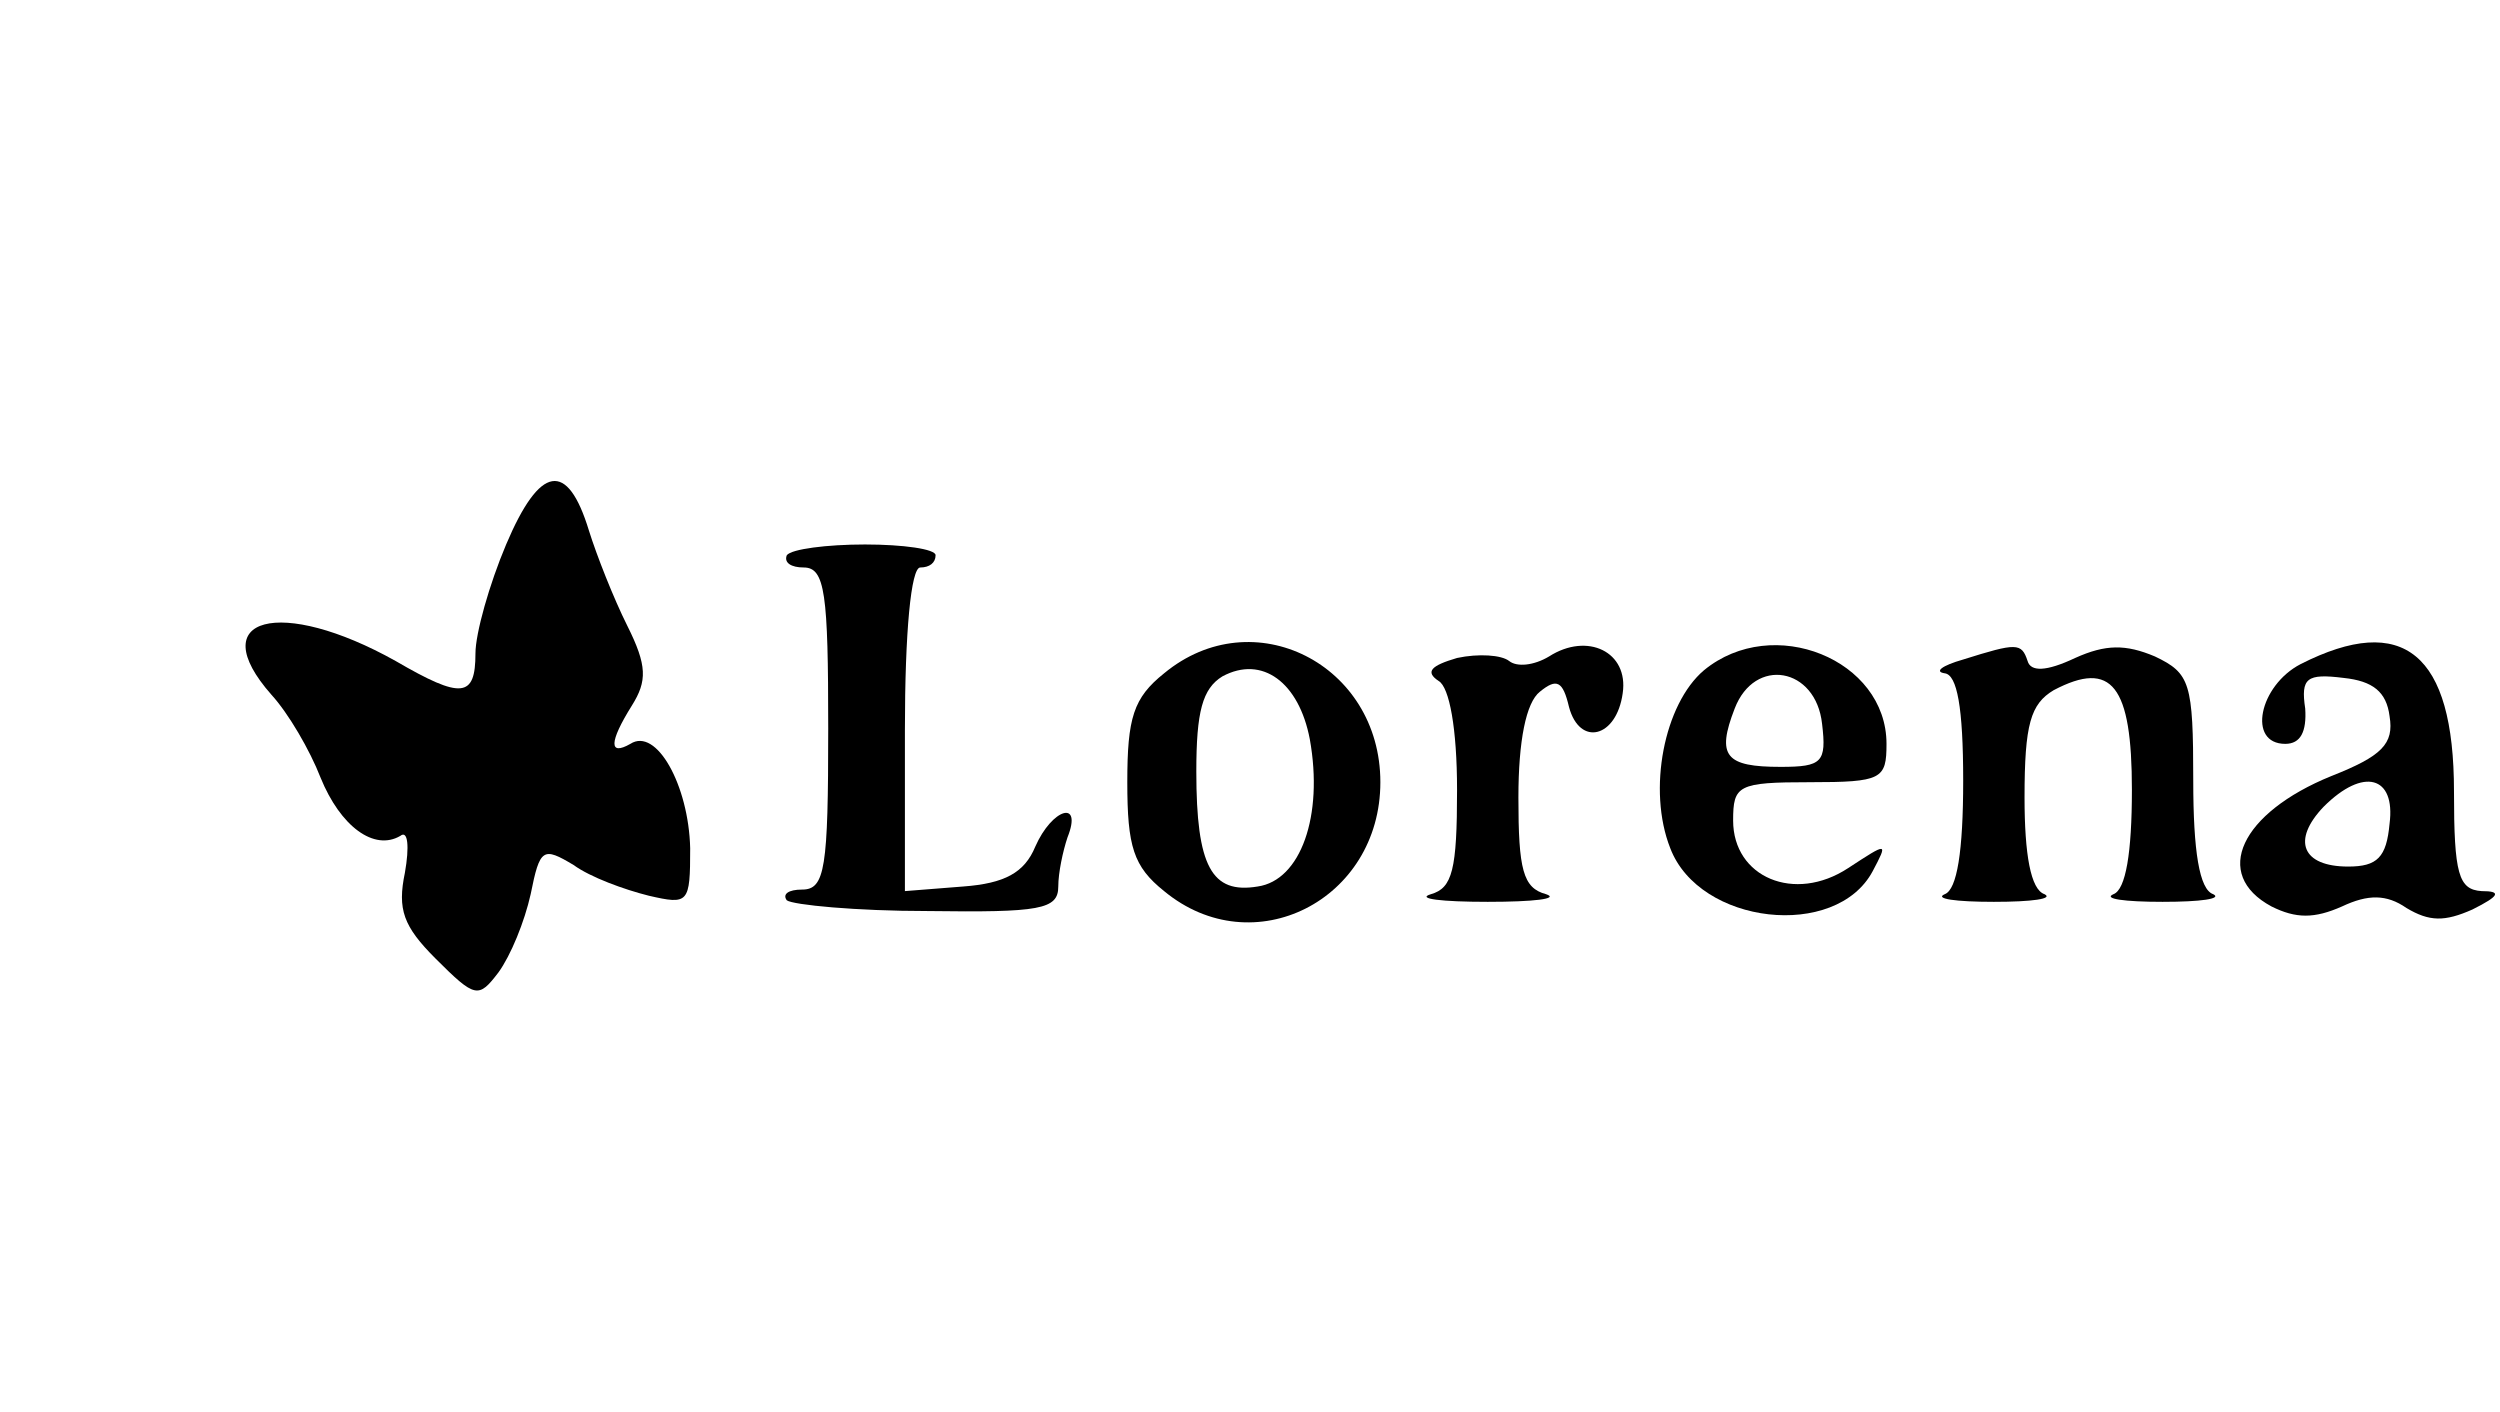
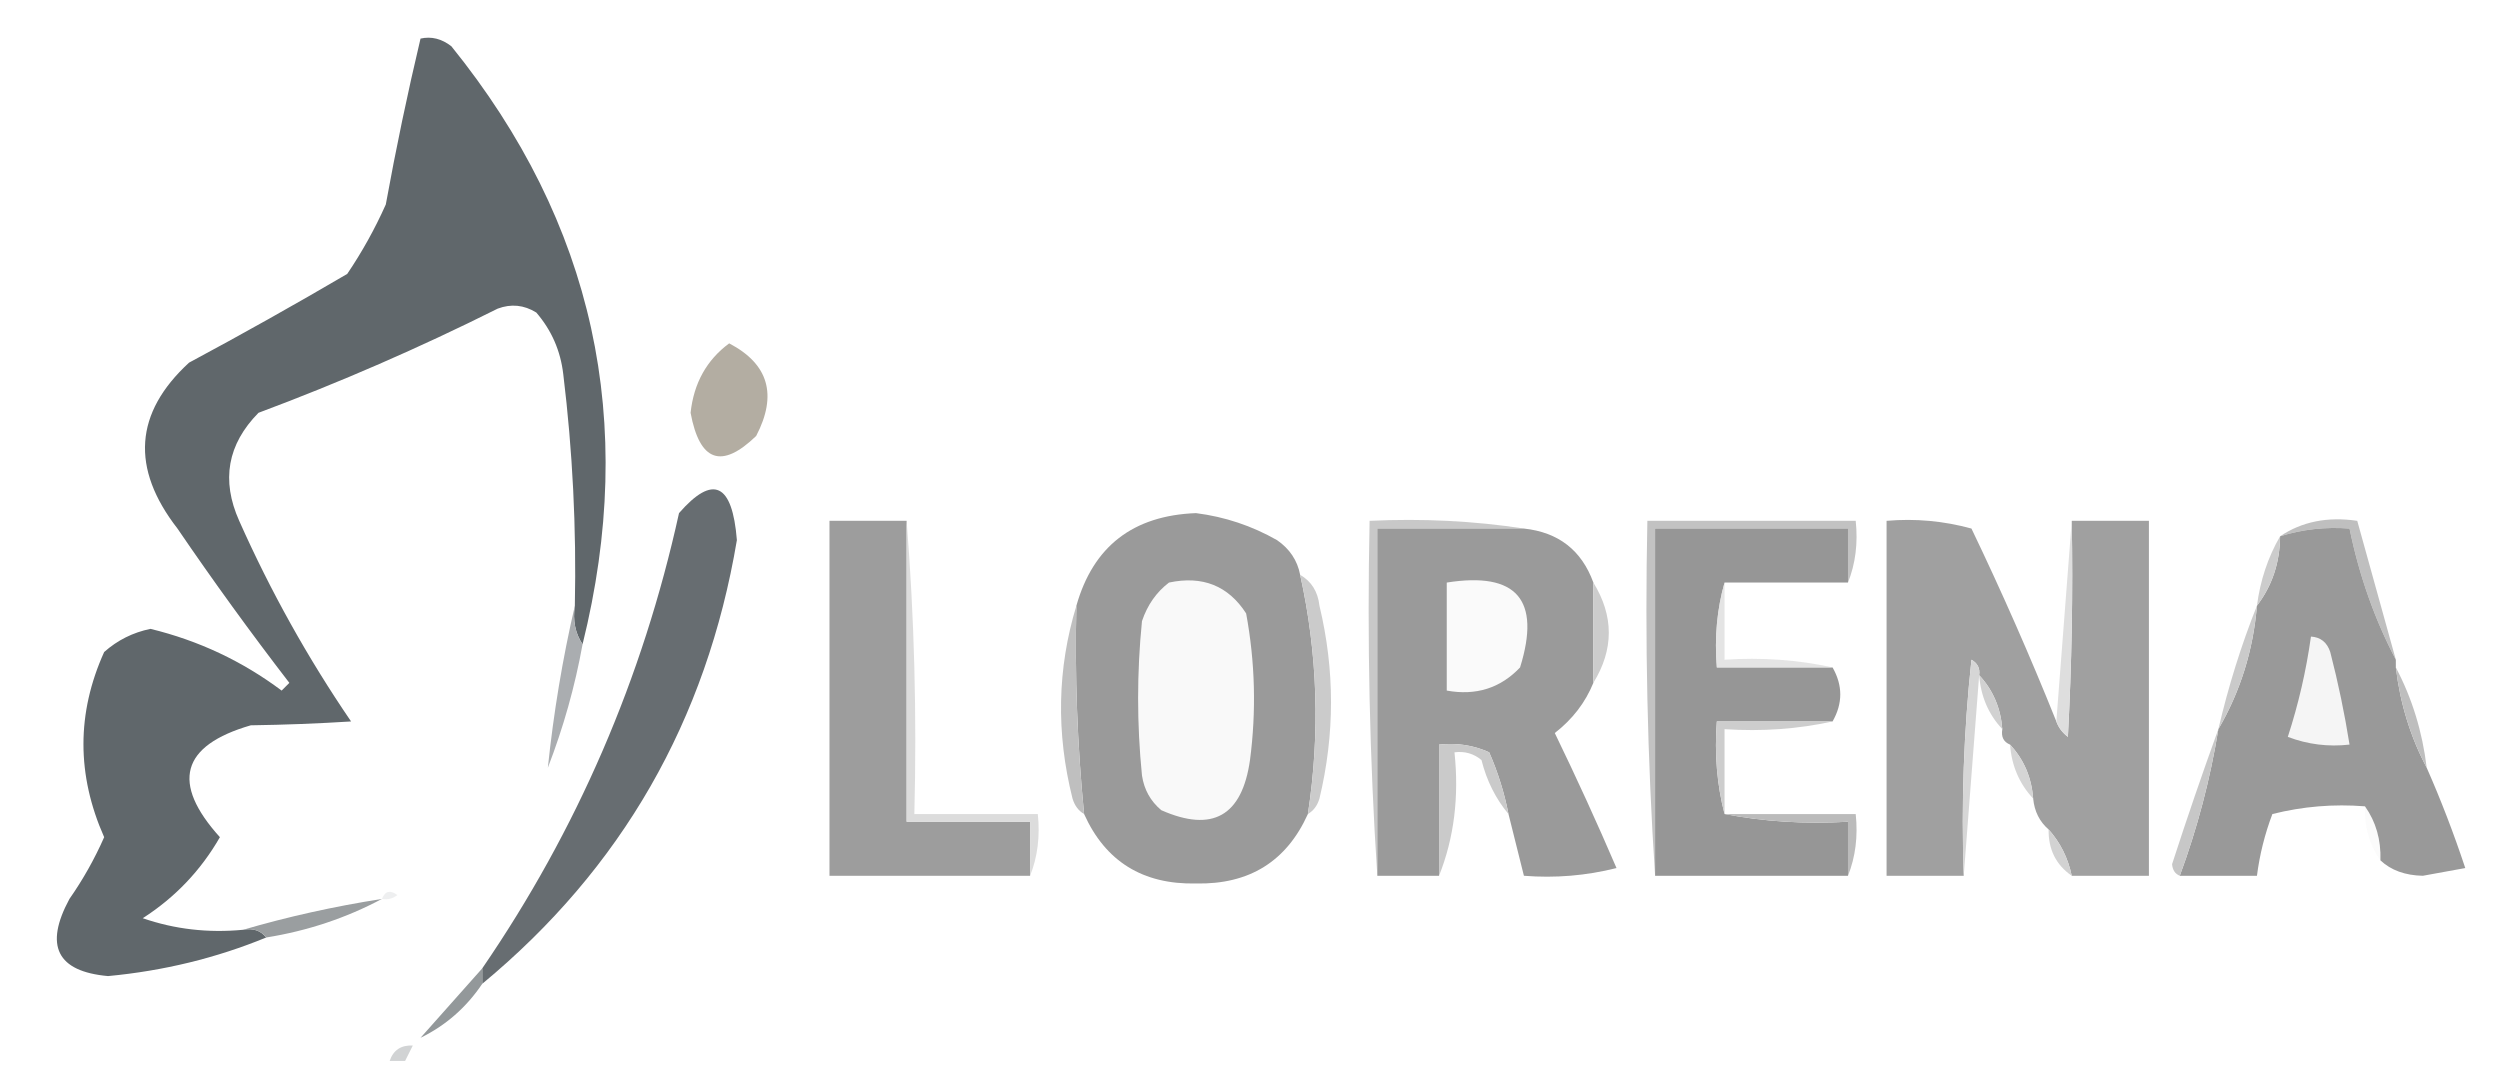
- <svg xmlns="http://www.w3.org/2000/svg" version="1.0" width="163pt" height="92pt" viewBox="0 0 163 92" preserveAspectRatio="xMidYMid meet">
-   <g transform="translate(0,92) scale(0.1,-0.1)" fill="#000000" stroke="none">
-     <path d="M330 565 c-11 -26 -20 -58 -20 -71 0 -29 -9 -30 -52 -5 -75 42 -126 29 -81 -22 11 -12 25 -36 32 -54 13 -32 35 -48 52 -38 5 4 6 -7 3 -24 -5 -24 -1 -35 20 -56 26 -26 28 -26 41 -9 8 11 17 33 21 51 6 30 8 31 28 19 11 -8 33 -16 49 -20 26 -6 27 -5 27 31 -1 41 -22 79 -39 68 -14 -8 -14 1 1 25 10 16 10 26 -3 52 -9 18 -20 46 -25 62 -14 46 -32 43 -54 -9z" />
-     <path d="M513 558 c-2 -5 3 -8 11 -8 14 0 16 -17 16 -105 0 -91 -2 -105 -17 -105 -9 0 -13 -3 -10 -7 4 -3 45 -7 92 -7 73 -1 85 1 85 16 0 9 3 23 6 32 10 25 -10 19 -21 -6 -7 -17 -20 -24 -47 -26 l-38 -3 0 105 c0 64 4 106 10 106 6 0 10 3 10 8 0 4 -21 7 -46 7 -25 0 -48 -3 -51 -7z" />
-     <path d="M759 481 c-20 -16 -24 -29 -24 -71 0 -42 4 -55 24 -71 58 -48 141 -6 141 71 0 77 -83 119 -141 71z m95 -43 c9 -50 -6 -92 -34 -96 -30 -5 -40 13 -40 75 0 39 4 54 17 62 26 14 50 -4 57 -41z" />
-     <path d="M950 491 c-17 -5 -21 -9 -12 -15 7 -4 12 -31 12 -71 0 -52 -3 -64 -17 -68 -10 -3 7 -5 37 -5 30 0 47 2 38 5 -15 4 -18 16 -18 63 0 37 5 62 14 69 11 9 15 7 19 -10 7 -26 31 -20 35 9 4 27 -23 40 -48 24 -10 -6 -21 -7 -26 -3 -5 4 -20 5 -34 2z" />
-     <path d="M1111 483 c-26 -22 -37 -78 -22 -116 19 -50 108 -60 132 -15 10 19 10 19 -16 2 -35 -23 -75 -6 -75 31 0 23 3 25 50 25 47 0 50 2 50 25 0 55 -74 85 -119 48z m77 -35 c3 -25 0 -28 -27 -28 -36 0 -42 7 -30 38 13 34 53 27 57 -10z" />
-     <path d="M1280 490 c-14 -4 -19 -8 -12 -9 8 -1 12 -22 12 -70 0 -46 -4 -71 -12 -74 -7 -3 7 -5 32 -5 25 0 39 2 33 5 -9 3 -13 26 -13 63 0 48 4 61 19 70 38 20 51 3 51 -65 0 -41 -4 -65 -12 -68 -7 -3 7 -5 32 -5 25 0 39 2 33 5 -9 3 -13 28 -13 74 0 64 -2 70 -25 81 -19 8 -32 8 -52 -1 -19 -9 -29 -9 -31 -2 -4 12 -7 12 -42 1z" />
-     <path d="M1500 487 c-27 -14 -35 -52 -10 -52 10 0 14 8 13 23 -3 20 1 23 25 20 19 -2 28 -9 30 -25 3 -18 -5 -26 -38 -39 -59 -24 -78 -64 -39 -85 16 -8 28 -8 46 0 17 8 29 8 42 -1 15 -9 25 -9 43 -1 18 9 19 12 6 12 -15 1 -18 11 -18 65 0 90 -33 117 -100 83z m58 -104 c-2 -22 -8 -28 -27 -28 -30 0 -37 17 -16 39 26 26 47 20 43 -11z" />
+ <svg xmlns="http://www.w3.org/2000/svg" version="1.1" width="324px" height="138px" style="shape-rendering:geometricPrecision; text-rendering:geometricPrecision; image-rendering:optimizeQuality; fill-rule:evenodd; clip-rule:evenodd">
+   <g>
+     <path style="opacity:1" fill="#60676b" d="M 75.5,83.5 C 74.549,82.081 74.216,80.415 74.5,78.5C 74.713,68.463 74.213,58.463 73,48.5C 72.647,45.462 71.48,42.795 69.5,40.5C 67.902,39.515 66.235,39.349 64.5,40C 54.37,45.067 44.037,49.567 33.5,53.5C 29.48,57.582 28.647,62.248 31,67.5C 35.059,76.619 39.892,85.286 45.5,93.5C 41.236,93.769 36.903,93.936 32.5,94C 23.469,96.621 22.135,101.455 28.5,108.5C 26.024,112.81 22.691,116.31 18.5,119C 22.635,120.431 26.968,120.931 31.5,120.5C 32.791,120.263 33.791,120.596 34.5,121.5C 28.032,124.158 21.199,125.825 14,126.5C 7.384,125.904 5.717,122.571 9,116.5C 10.753,113.995 12.253,111.329 13.5,108.5C 9.921,100.425 9.921,92.425 13.5,84.5C 15.226,82.97 17.226,81.97 19.5,81.5C 25.743,83.021 31.41,85.688 36.5,89.5C 36.833,89.167 37.167,88.833 37.5,88.5C 32.473,81.973 27.64,75.307 23,68.5C 16.925,60.676 17.425,53.509 24.5,47C 31.414,43.293 38.248,39.46 45,35.5C 46.92,32.661 48.587,29.661 50,26.5C 51.318,19.251 52.818,12.085 54.5,5C 55.908,4.685 57.241,5.018 58.5,6C 76.977,28.873 82.644,54.706 75.5,83.5 Z" />
+   </g>
+   <g>
+     <path style="opacity:1" fill="#b3ada2" d="M 94.5,44.5 C 99.612,47.169 100.778,51.169 98,56.5C 93.511,60.836 90.677,59.836 89.5,53.5C 89.913,49.661 91.58,46.661 94.5,44.5 Z" />
+   </g>
+   <g>
+     <path style="opacity:1" fill="#676d71" d="M 62.5,127.5 C 62.5,126.833 62.5,126.167 62.5,125.5C 74.786,107.582 83.286,87.915 88,66.5C 92.409,61.445 94.909,62.612 95.5,70C 91.569,93.378 80.569,112.544 62.5,127.5 Z" />
+   </g>
+   <g>
+     <path style="opacity:1" fill="#9a9a9a" d="M 168.5,74.5 C 170.771,84.736 171.104,95.069 169.5,105.5C 166.735,111.641 161.902,114.641 155,114.5C 148.098,114.641 143.265,111.641 140.5,105.5C 139.617,96.533 139.284,87.533 139.5,78.5C 141.675,70.811 146.841,66.811 155,66.5C 158.737,66.975 162.237,68.142 165.5,70C 167.141,71.129 168.141,72.629 168.5,74.5 Z" />
+   </g>
+   <g>
+     <path style="opacity:1" fill="#bfbfbf" d="M 310.5,85.5 C 307.745,80.243 305.745,74.577 304.5,68.5C 301.391,68.264 298.391,68.597 295.5,69.5C 298.337,67.598 301.671,66.931 305.5,67.5C 307.166,73.499 308.833,79.499 310.5,85.5 Z" />
+   </g>
+   <g>
+     <path style="opacity:1" fill="#9d9d9d" d="M 117.5,67.5 C 117.5,80.5 117.5,93.5 117.5,106.5C 122.833,106.5 128.167,106.5 133.5,106.5C 133.5,108.833 133.5,111.167 133.5,113.5C 124.833,113.5 116.167,113.5 107.5,113.5C 107.5,98.167 107.5,82.833 107.5,67.5C 110.833,67.5 114.167,67.5 117.5,67.5 Z" />
+   </g>
+   <g>
+     <path style="opacity:1" fill="#dcdcdc" d="M 117.5,67.5 C 118.495,79.989 118.829,92.656 118.5,105.5C 123.833,105.5 129.167,105.5 134.5,105.5C 134.806,108.385 134.473,111.052 133.5,113.5C 133.5,111.167 133.5,108.833 133.5,106.5C 128.167,106.5 122.833,106.5 117.5,106.5C 117.5,93.5 117.5,80.5 117.5,67.5 Z" />
+   </g>
+   <g>
+     <path style="opacity:1" fill="#c8c8c8" d="M 197.5,68.5 C 191.167,68.5 184.833,68.5 178.5,68.5C 178.5,83.5 178.5,98.5 178.5,113.5C 177.504,98.342 177.17,83.009 177.5,67.5C 184.354,67.176 191.021,67.509 197.5,68.5 Z" />
+   </g>
+   <g>
+     <path style="opacity:1" fill="#9a9a9a" d="M 197.5,68.5 C 201.975,68.979 204.975,71.312 206.5,75.5C 206.5,79.833 206.5,84.167 206.5,88.5C 205.457,91.056 203.79,93.223 201.5,95C 204.295,100.758 206.962,106.592 209.5,112.5C 205.555,113.491 201.555,113.824 197.5,113.5C 196.833,110.833 196.167,108.167 195.5,105.5C 194.969,102.763 194.136,100.096 193,97.5C 190.959,96.577 188.792,96.244 186.5,96.5C 186.5,102.167 186.5,107.833 186.5,113.5C 183.833,113.5 181.167,113.5 178.5,113.5C 178.5,98.5 178.5,83.5 178.5,68.5C 184.833,68.5 191.167,68.5 197.5,68.5 Z" />
+   </g>
+   <g>
+     <path style="opacity:1" fill="#c2c2c2" d="M 239.5,75.5 C 239.5,73.167 239.5,70.833 239.5,68.5C 231.167,68.5 222.833,68.5 214.5,68.5C 214.5,83.5 214.5,98.5 214.5,113.5C 213.504,98.342 213.17,83.009 213.5,67.5C 222.5,67.5 231.5,67.5 240.5,67.5C 240.806,70.385 240.473,73.052 239.5,75.5 Z" />
+   </g>
+   <g>
+     <path style="opacity:1" fill="#969696" d="M 239.5,75.5 C 234.167,75.5 228.833,75.5 223.5,75.5C 222.518,78.962 222.185,82.629 222.5,86.5C 227.5,86.5 232.5,86.5 237.5,86.5C 238.833,88.833 238.833,91.167 237.5,93.5C 232.5,93.5 227.5,93.5 222.5,93.5C 222.183,97.702 222.517,101.702 223.5,105.5C 228.64,106.488 233.974,106.821 239.5,106.5C 239.5,108.833 239.5,111.167 239.5,113.5C 231.167,113.5 222.833,113.5 214.5,113.5C 214.5,98.5 214.5,83.5 214.5,68.5C 222.833,68.5 231.167,68.5 239.5,68.5C 239.5,70.833 239.5,73.167 239.5,75.5 Z" />
+   </g>
+   <g>
+     <path style="opacity:1" fill="#a0a0a0" d="M 266.5,93.5 C 266.783,94.289 267.283,94.956 268,95.5C 268.5,86.173 268.666,76.839 268.5,67.5C 271.833,67.5 275.167,67.5 278.5,67.5C 278.5,82.833 278.5,98.167 278.5,113.5C 275.167,113.5 271.833,113.5 268.5,113.5C 268.008,111.181 267.008,109.181 265.5,107.5C 264.326,106.486 263.66,105.153 263.5,103.5C 263.293,100.759 262.293,98.426 260.5,96.5C 259.662,96.158 259.328,95.492 259.5,94.5C 259.293,91.759 258.293,89.426 256.5,87.5C 256.631,86.624 256.298,85.957 255.5,85.5C 254.502,94.81 254.168,104.143 254.5,113.5C 251.167,113.5 247.833,113.5 244.5,113.5C 244.5,98.167 244.5,82.833 244.5,67.5C 248.226,67.177 251.893,67.511 255.5,68.5C 259.454,76.737 263.12,85.071 266.5,93.5 Z" />
+   </g>
+   <g>
+     <path style="opacity:1" fill="#dedede" d="M 268.5,67.5 C 268.666,76.839 268.5,86.173 268,95.5C 267.283,94.956 266.783,94.289 266.5,93.5C 267.167,84.833 267.833,76.167 268.5,67.5 Z" />
+   </g>
+   <g>
+     <path style="opacity:1" fill="#999999" d="M 310.5,85.5 C 310.5,85.833 310.5,86.167 310.5,86.5C 311.057,91.165 312.39,95.498 314.5,99.5C 316.335,103.656 318.001,107.989 319.5,112.5C 317.667,112.833 315.833,113.167 314,113.5C 311.705,113.453 309.871,112.787 308.5,111.5C 308.59,108.848 307.924,106.515 306.5,104.5C 302.445,104.176 298.445,104.509 294.5,105.5C 293.518,108.096 292.851,110.762 292.5,113.5C 289.167,113.5 285.833,113.5 282.5,113.5C 284.776,107.336 286.443,101.003 287.5,94.5C 290.346,89.624 292.013,84.291 292.5,78.5C 294.472,75.916 295.472,72.916 295.5,69.5C 298.391,68.597 301.391,68.264 304.5,68.5C 305.745,74.577 307.745,80.243 310.5,85.5 Z" />
+   </g>
+   <g>
+     <path style="opacity:1" fill="#cccccc" d="M 295.5,69.5 C 295.472,72.916 294.472,75.916 292.5,78.5C 292.928,75.215 293.928,72.215 295.5,69.5 Z" />
+   </g>
+   <g>
+     <path style="opacity:1" fill="#f9f9f9" d="M 151.5,75.5 C 155.849,74.577 159.183,75.91 161.5,79.5C 162.664,85.807 162.831,92.141 162,98.5C 160.97,105.763 157.136,107.93 150.5,105C 149.107,103.829 148.273,102.329 148,100.5C 147.333,93.833 147.333,87.167 148,80.5C 148.697,78.416 149.864,76.749 151.5,75.5 Z" />
+   </g>
+   <g>
+     <path style="opacity:1" fill="#fafafa" d="M 187.5,75.5 C 196.566,74.066 199.733,77.733 197,86.5C 194.454,89.186 191.287,90.186 187.5,89.5C 187.5,84.833 187.5,80.167 187.5,75.5 Z" />
+   </g>
+   <g>
+     <path style="opacity:1" fill="#cccccc" d="M 206.5,75.5 C 209.167,79.833 209.167,84.167 206.5,88.5C 206.5,84.167 206.5,79.833 206.5,75.5 Z" />
+   </g>
+   <g>
+     <path style="opacity:1" fill="#cacaca" d="M 292.5,78.5 C 292.013,84.291 290.346,89.624 287.5,94.5C 288.796,88.95 290.463,83.617 292.5,78.5 Z" />
+   </g>
+   <g>
+     <path style="opacity:1" fill="#bfbfbf" d="M 139.5,78.5 C 139.284,87.533 139.617,96.533 140.5,105.5C 139.778,105.082 139.278,104.416 139,103.5C 136.856,94.975 137.023,86.641 139.5,78.5 Z" />
+   </g>
+   <g>
+     <path style="opacity:1" fill="#f5f5f5" d="M 299.5,82.5 C 300.75,82.577 301.583,83.244 302,84.5C 303.028,88.473 303.861,92.473 304.5,96.5C 301.753,96.813 299.086,96.48 296.5,95.5C 297.883,91.25 298.883,86.917 299.5,82.5 Z" />
+   </g>
+   <g>
+     <path style="opacity:1" fill="#cbcbcb" d="M 168.5,74.5 C 169.966,75.347 170.8,76.68 171,78.5C 173,86.833 173,95.167 171,103.5C 170.722,104.416 170.222,105.082 169.5,105.5C 171.104,95.069 170.771,84.736 168.5,74.5 Z" />
+   </g>
+   <g>
+     <path style="opacity:0.8" fill="#dddddd" d="M 223.5,75.5 C 223.5,78.833 223.5,82.167 223.5,85.5C 228.363,85.18 233.03,85.514 237.5,86.5C 232.5,86.5 227.5,86.5 222.5,86.5C 222.185,82.629 222.518,78.962 223.5,75.5 Z" />
+   </g>
+   <g>
+     <path style="opacity:1" fill="#d6d6d6" d="M 256.5,87.5 C 255.833,96.167 255.167,104.833 254.5,113.5C 254.168,104.143 254.502,94.81 255.5,85.5C 256.298,85.957 256.631,86.624 256.5,87.5 Z" />
+   </g>
+   <g>
+     <path style="opacity:1" fill="#aaadb0" d="M 74.5,78.5 C 74.216,80.415 74.549,82.081 75.5,83.5C 74.516,88.956 73.016,94.289 71,99.5C 71.747,92.353 72.913,85.353 74.5,78.5 Z" />
+   </g>
+   <g>
+     <path style="opacity:1" fill="#bebebe" d="M 310.5,86.5 C 312.61,90.502 313.943,94.835 314.5,99.5C 312.39,95.498 311.057,91.165 310.5,86.5 Z" />
+   </g>
+   <g>
+     <path style="opacity:1" fill="#d1d1d1" d="M 256.5,87.5 C 258.293,89.426 259.293,91.759 259.5,94.5C 257.707,92.574 256.707,90.241 256.5,87.5 Z" />
+   </g>
+   <g>
+     <path style="opacity:1" fill="#cdcdcd" d="M 237.5,93.5 C 233.03,94.486 228.363,94.82 223.5,94.5C 223.5,98.167 223.5,101.833 223.5,105.5C 222.517,101.702 222.183,97.702 222.5,93.5C 227.5,93.5 232.5,93.5 237.5,93.5 Z" />
+   </g>
+   <g>
+     <path style="opacity:1" fill="#cacaca" d="M 195.5,105.5 C 193.837,103.507 192.67,101.174 192,98.5C 190.989,97.663 189.822,97.33 188.5,97.5C 189.113,103.271 188.446,108.604 186.5,113.5C 186.5,107.833 186.5,102.167 186.5,96.5C 188.792,96.244 190.959,96.577 193,97.5C 194.136,100.096 194.969,102.763 195.5,105.5 Z" />
+   </g>
+   <g>
+     <path style="opacity:1" fill="#c7c7c7" d="M 287.5,94.5 C 286.443,101.003 284.776,107.336 282.5,113.5C 281.903,113.265 281.57,112.765 281.5,112C 283.437,106.021 285.437,100.187 287.5,94.5 Z" />
+   </g>
+   <g>
+     <path style="opacity:1" fill="#d5d5d5" d="M 260.5,96.5 C 262.293,98.426 263.293,100.759 263.5,103.5C 261.707,101.574 260.707,99.241 260.5,96.5 Z" />
+   </g>
+   <g>
+     <path style="opacity:1" fill="#bbbbbb" d="M 223.5,105.5 C 229.167,105.5 234.833,105.5 240.5,105.5C 240.806,108.385 240.473,111.052 239.5,113.5C 239.5,111.167 239.5,108.833 239.5,106.5C 233.974,106.821 228.64,106.488 223.5,105.5 Z" />
+   </g>
+   <g>
+     <path style="opacity:0.133" fill="#dfdfdf" d="M 306.5,104.5 C 307.924,106.515 308.59,108.848 308.5,111.5C 307.076,109.485 306.41,107.152 306.5,104.5 Z" />
+   </g>
+   <g>
+     <path style="opacity:1" fill="#d2d2d2" d="M 265.5,107.5 C 267.008,109.181 268.008,111.181 268.5,113.5C 266.461,112.089 265.461,110.089 265.5,107.5 Z" />
+   </g>
+   <g>
+     <path style="opacity:0.667" fill="#e6e7e8" d="M 49.5,116.5 C 49.897,115.475 50.563,115.308 51.5,116C 50.906,116.464 50.239,116.631 49.5,116.5 Z" />
+   </g>
+   <g>
+     <path style="opacity:1" fill="#9a9ea0" d="M 49.5,116.5 C 44.86,118.973 39.86,120.64 34.5,121.5C 33.791,120.596 32.791,120.263 31.5,120.5C 37.302,118.804 43.302,117.47 49.5,116.5 Z" />
+   </g>
+   <g>
+     <path style="opacity:1" fill="#93989a" d="M 62.5,125.5 C 62.5,126.167 62.5,126.833 62.5,127.5C 60.431,130.573 57.764,132.906 54.5,134.5C 57.195,131.474 59.862,128.474 62.5,125.5 Z" />
+   </g>
+   <g>
+     <path style="opacity:1" fill="#8b9193" d="M 54.5,134.5 C 53.833,135.167 53.833,135.167 54.5,134.5 Z" />
+   </g>
+   <g>
+     <path style="opacity:1" fill="#d1d3d4" d="M 53.5,135.5 C 53.167,136.167 52.833,136.833 52.5,137.5C 51.833,137.5 51.167,137.5 50.5,137.5C 50.973,136.094 51.973,135.427 53.5,135.5 Z" />
  </g>
</svg>
